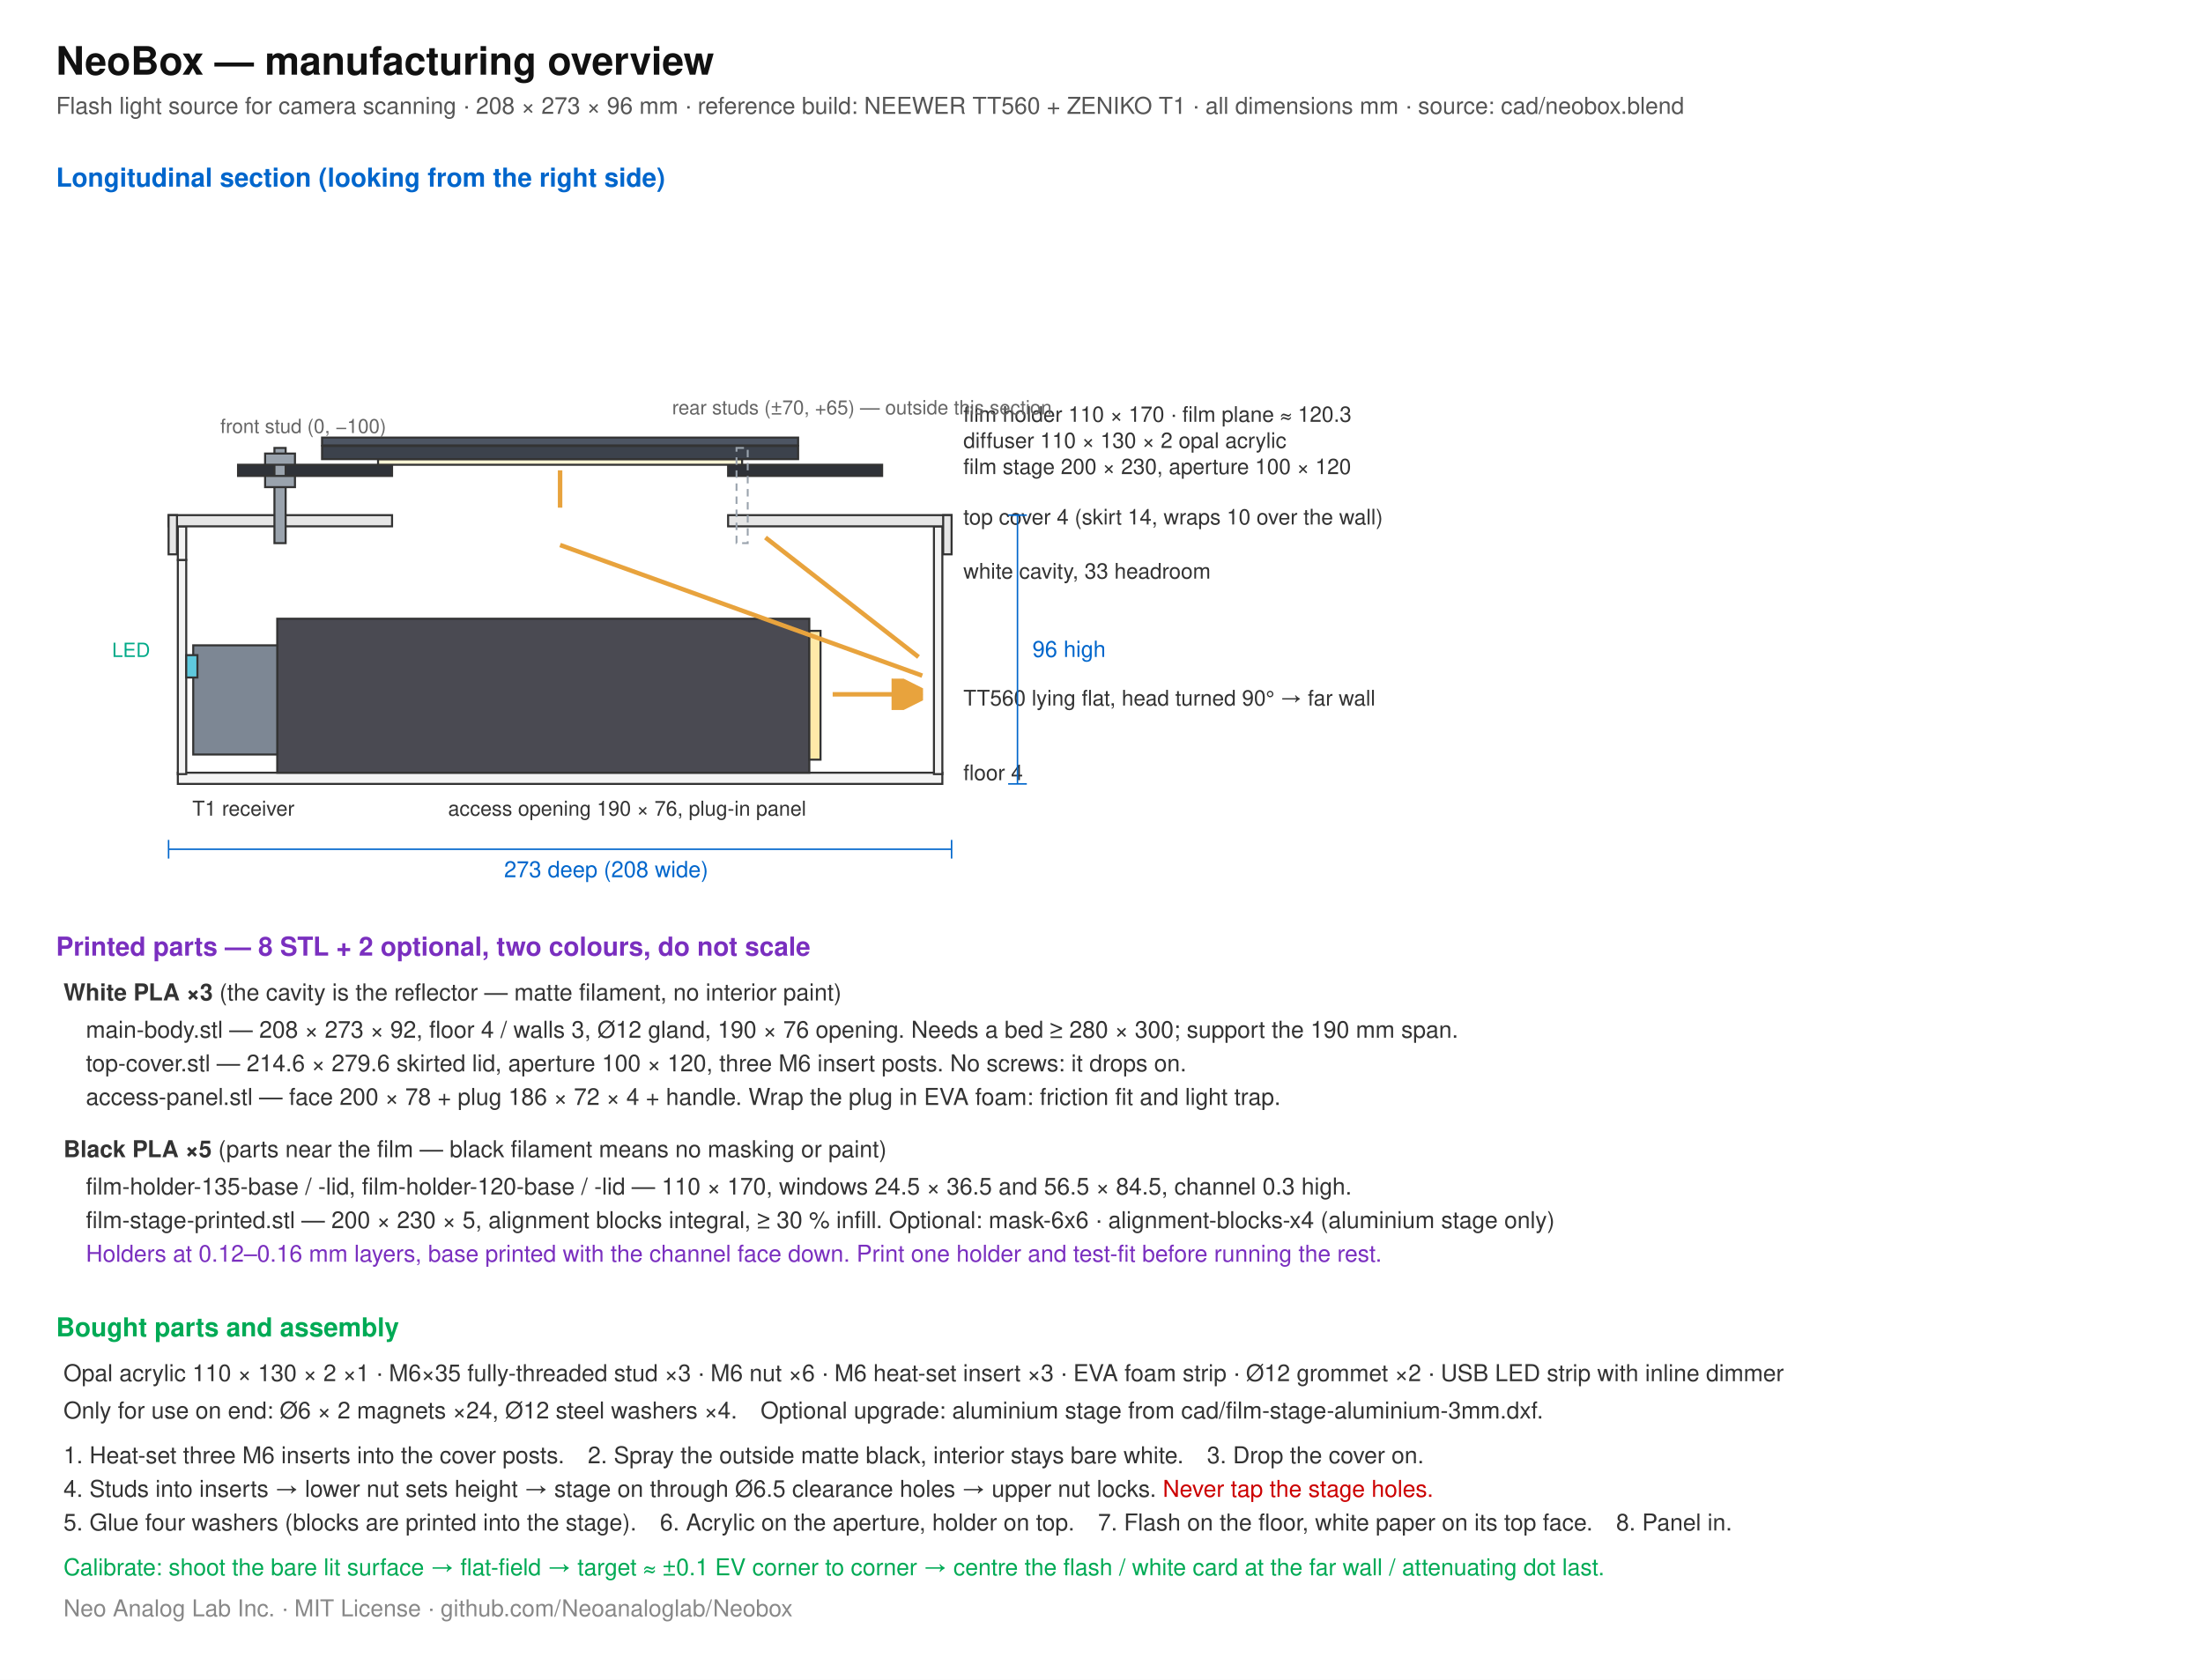
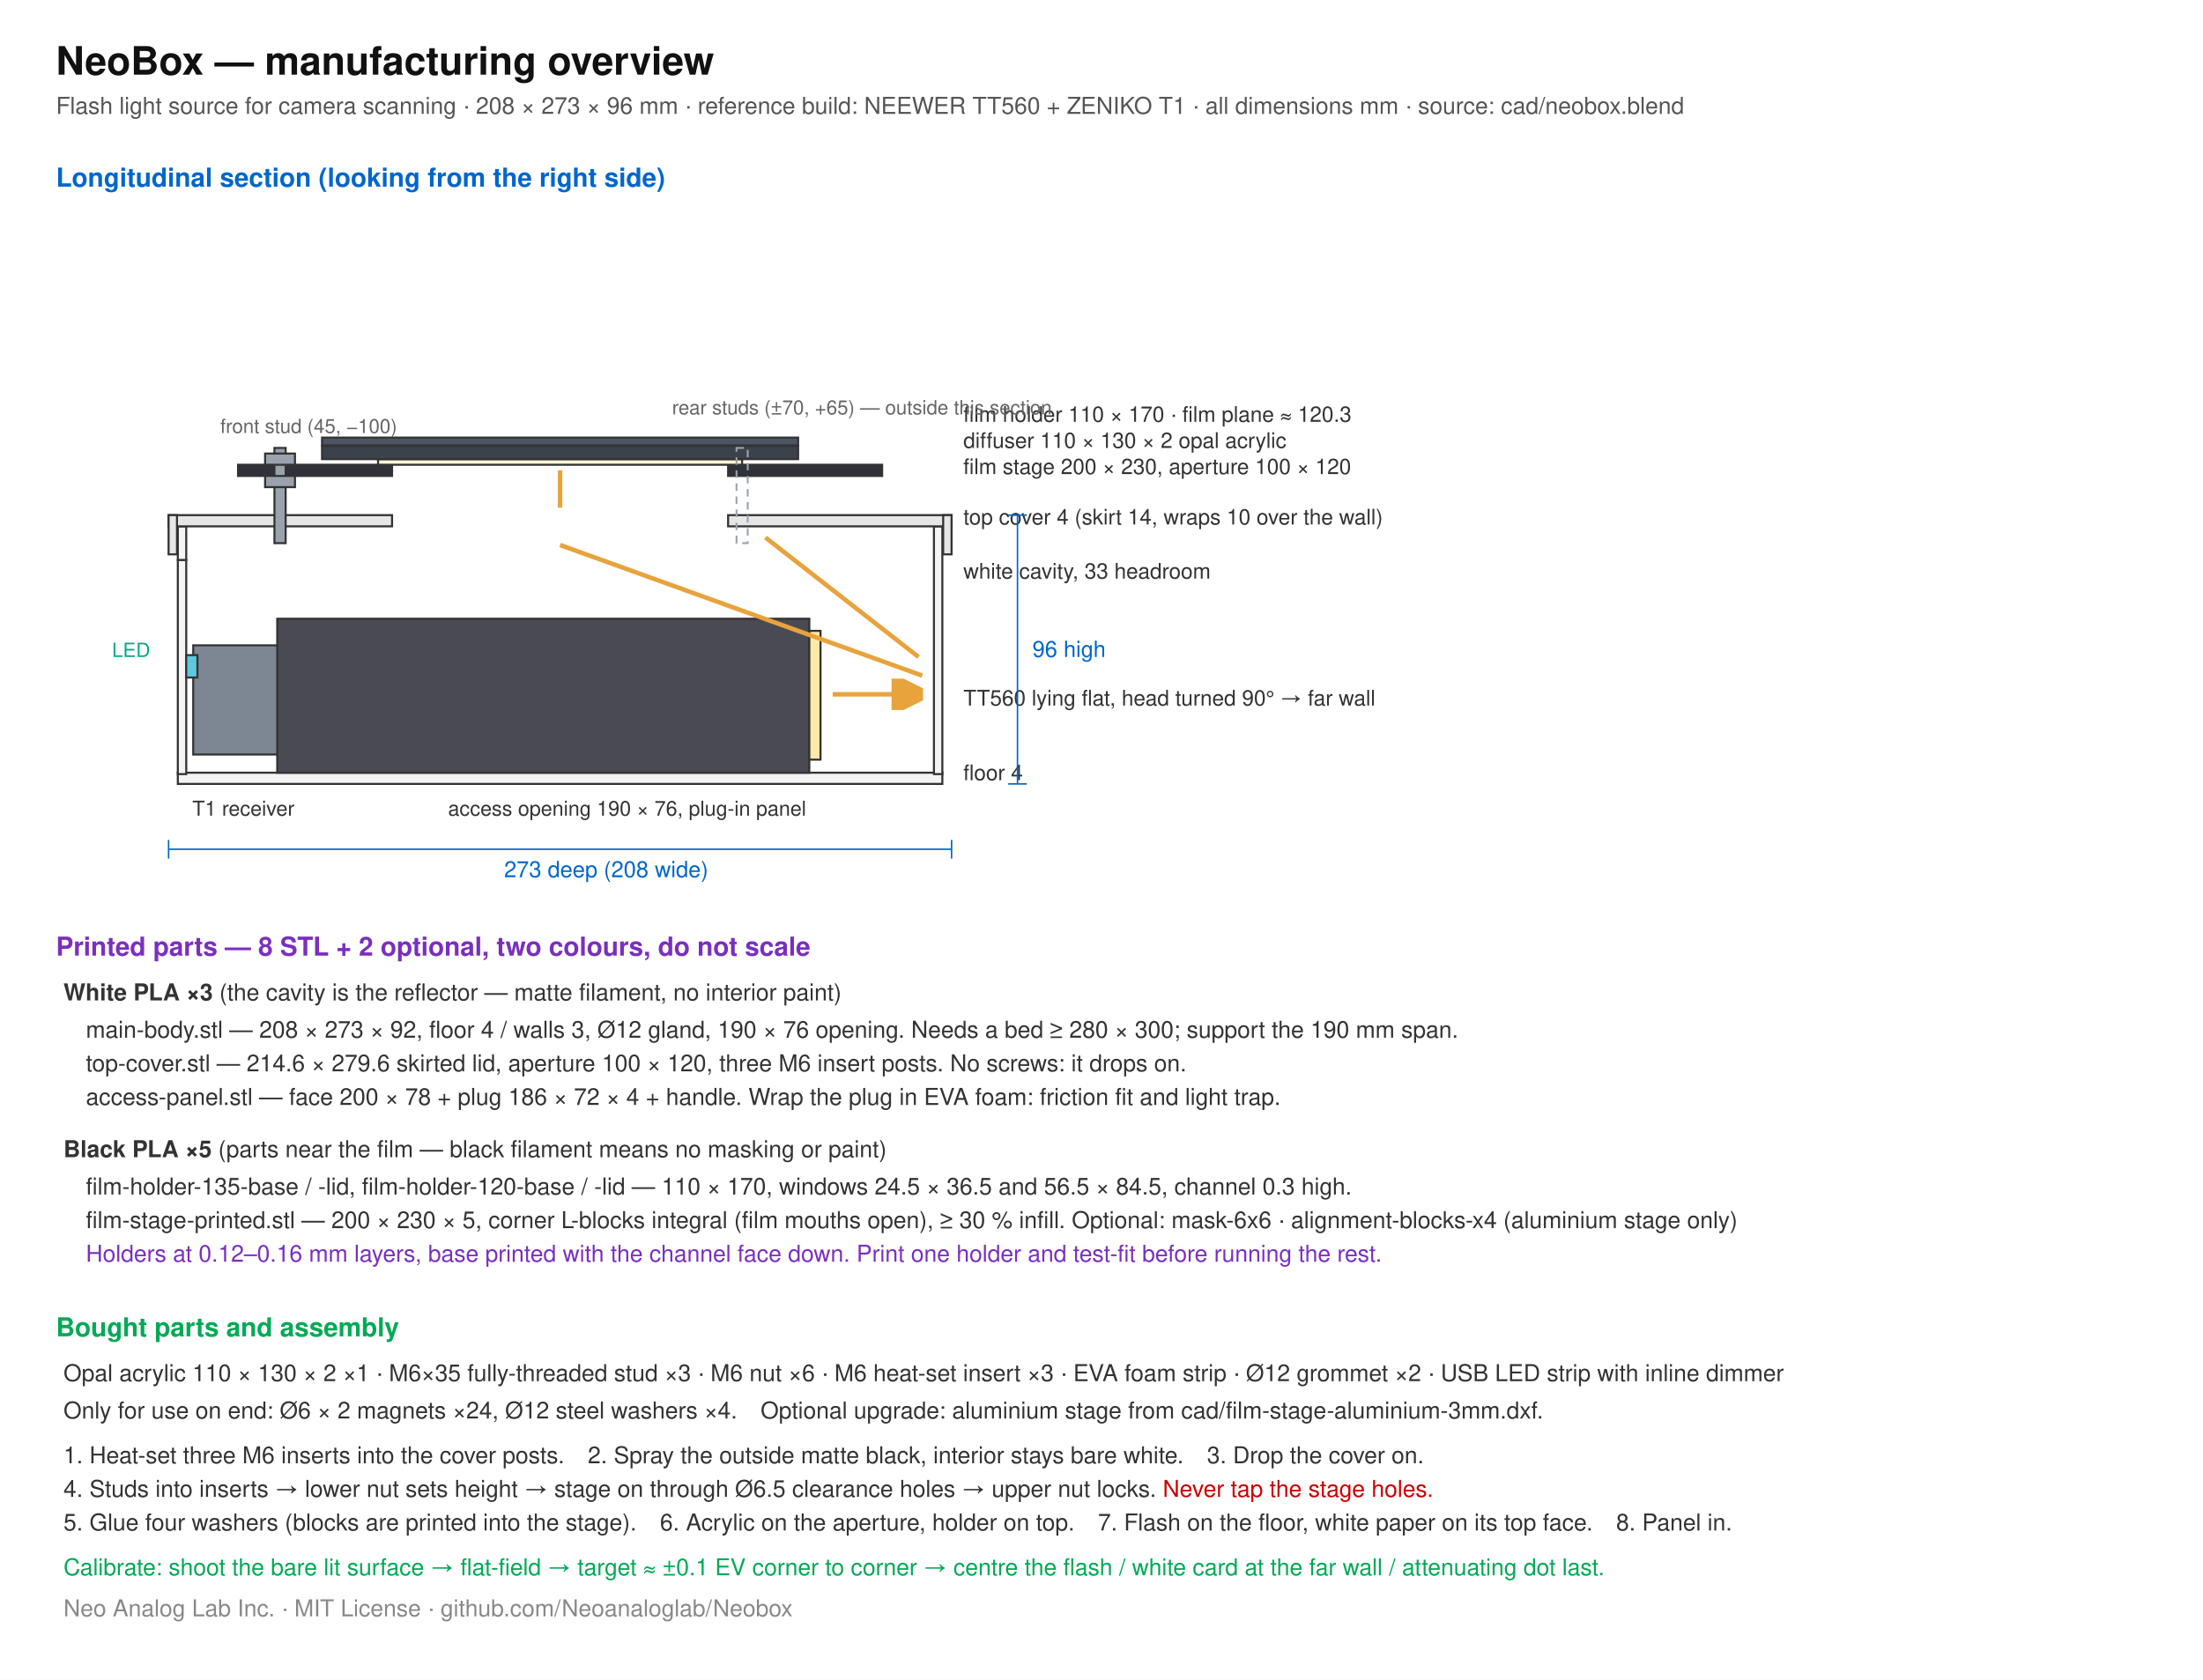
<svg xmlns="http://www.w3.org/2000/svg" width="1180" height="900" viewBox="0 0 1180 900" font-family="Helvetica, Arial, sans-serif">
  <rect width="1180" height="900" fill="#ffffff" />
  <text x="30" y="40" font-size="21" font-weight="bold" fill="#111">NeoBox — manufacturing overview</text>
  <text x="30" y="61" font-size="12.5" fill="#555">Flash light source for camera scanning · 208 × 273 × 96 mm · reference build: NEEWER TT560 + ZENIKO T1 · all dimensions mm · source: cad/neobox.blend</text>
  <text x="30" y="100" font-size="14" font-weight="bold" fill="#06c">Longitudinal section (looking from the right side)</text>
  <g stroke="#333" stroke-width="1.1">
    <rect x="95.25" y="414" width="409.5" height="6" fill="#f4f4f4" />
    <rect x="500.25" y="282" width="4.5" height="132.75" fill="#f4f4f4" />
    <rect x="95.25" y="300" width="4.5" height="114.75" fill="#f4f4f4" />
    <rect x="95.25" y="282" width="4.5" height="18" fill="#f4f4f4" />
    <rect x="90.3" y="276" width="119.7" height="6" fill="#e6e6e6" />
    <rect x="390" y="276" width="119.7" height="6" fill="#e6e6e6" />
    <rect x="90.3" y="276" width="4.5" height="21" fill="#e6e6e6" />
    <rect x="505.2" y="276" width="4.5" height="21" fill="#e6e6e6" />
    <rect x="148.5" y="331.5" width="285" height="82.5" fill="#4a4a52" />
    <rect x="433.5" y="338" width="6" height="69" fill="#ffe9a8" />
    <rect x="103.5" y="345.75" width="45" height="58.5" fill="#7d8794" />
    <rect x="99.75" y="351" width="6" height="12" fill="#5ec8dd" />
    <rect x="127.5" y="249" width="82.5" height="6" fill="#2f3238" />
    <rect x="390" y="249" width="82.5" height="6" fill="#2f3238" />
    <rect x="202.5" y="246" width="195" height="3" fill="#fff6d6" />
    <rect x="172.5" y="238.95" width="255" height="7.05" fill="#3c424c" />
    <rect x="172.5" y="234.45" width="255" height="4.2" fill="#4d5563" />
    <rect x="147" y="240" width="6" height="51" fill="#9aa3ad" />
    <rect x="142" y="255" width="16" height="6" fill="#9aa3ad" />
    <rect x="142" y="243" width="16" height="6" fill="#9aa3ad" />
  </g>
  <g stroke="#9aa3ad" stroke-width="1" stroke-dasharray="4 3" fill="none">
    <rect x="394.5" y="240" width="6" height="51" />
  </g>
  <g stroke="#e8a33d" stroke-width="2.4" fill="none" marker-end="url(#ar)">
    <defs>
      <marker id="ar" markerWidth="7" markerHeight="7" refX="6" refY="3.5" orient="auto">
        <path d="M0,0 L7,3.5 L0,7 z" fill="#e8a33d" />
      </marker>
    </defs>
    <path d="M446,372 L492,372" />
    <path d="M494,362 L300,292" />
    <path d="M492,352 L410,288" />
    <path d="M300,272 L300,252" />
  </g>
  <g font-size="11.5" fill="#333">
    <text x="516" y="418">floor 4</text>
    <text x="516" y="378">TT560 lying flat, head turned 90° → far wall</text>
    <text x="516" y="310">white cavity, 33 headroom</text>
    <text x="516" y="281">top cover 4 (skirt 14, wraps 10 over the wall)</text>
    <text x="516" y="254">film stage 200 × 230, aperture 100 × 120</text>
    <text x="516" y="240">diffuser 110 × 130 × 2 opal acrylic</text>
    <text x="516" y="226">film holder 110 × 170 · film plane ≈ 120.3</text>
    <text x="103" y="437" font-size="11">T1 receiver</text>
    <text x="240" y="437" font-size="11">access opening 190 × 76, plug-in panel</text>
    <text x="60" y="352" font-size="10.5" fill="#0a8">LED</text>
-     <text x="118" y="232" font-size="10.5" fill="#666">front stud (0, −100)</text>
+     <text x="118" y="232" font-size="10.5" fill="#666">front stud (45, −100)</text>
    <text x="360" y="222" font-size="10.5" fill="#666">rear studs (±70, +65) — outside this section</text>
  </g>
  <g stroke="#06c" stroke-width="0.8" fill="none">
    <path d="M90.3,455 L509.7,455" />
    <path d="M90.3,450 L90.3,460" />
    <path d="M509.7,450 L509.7,460" />
    <path d="M545,276 L545,420" />
    <path d="M540,276 L550,276" />
    <path d="M540,420 L550,420" />
  </g>
  <text x="270" y="470" font-size="12" fill="#06c">273 deep (208 wide)</text>
  <text x="553" y="352" font-size="12" fill="#06c">96 high</text>
  <text x="30" y="512" font-size="14" font-weight="bold" fill="#7a2fbf">Printed parts — 8 STL + 2 optional, two colours, do not scale</text>
  <g font-size="12.5" fill="#333">
    <text x="34" y="536">
      <tspan font-weight="bold">White PLA ×3</tspan> (the cavity is the reflector — matte filament, no interior paint)</text>
    <text x="46" y="556">main-body.stl — 208 × 273 × 92, floor 4 / walls 3, Ø12 gland, 190 × 76 opening. Needs a bed ≥ 280 × 300; support the 190 mm span.</text>
    <text x="46" y="574">top-cover.stl — 214.6 × 279.6 skirted lid, aperture 100 × 120, three M6 insert posts. No screws: it drops on.</text>
    <text x="46" y="592">access-panel.stl — face 200 × 78 + plug 186 × 72 × 4 + handle. Wrap the plug in EVA foam: friction fit and light trap.</text>
    <text x="34" y="620">
      <tspan font-weight="bold">Black PLA ×5</tspan> (parts near the film — black filament means no masking or paint)</text>
    <text x="46" y="640">film-holder-135-base / -lid, film-holder-120-base / -lid — 110 × 170, windows 24.5 × 36.5 and 56.5 × 84.5, channel 0.3 high.</text>
-     <text x="46" y="658">film-stage-printed.stl — 200 × 230 × 5, alignment blocks integral, ≥ 30 % infill.  Optional: mask-6x6 · alignment-blocks-x4 (aluminium stage only)</text>
+     <text x="46" y="658">film-stage-printed.stl — 200 × 230 × 5, corner L-blocks integral (film mouths open), ≥ 30 % infill.  Optional: mask-6x6 · alignment-blocks-x4 (aluminium stage only)</text>
    <text x="46" y="676" fill="#7a2fbf">Holders at 0.12–0.16 mm layers, base printed with the channel face down. Print one holder and test-fit before running the rest.</text>
  </g>
  <text x="30" y="716" font-size="14" font-weight="bold" fill="#0a5">Bought parts and assembly</text>
  <g font-size="12.5" fill="#333">
    <text x="34" y="740">Opal acrylic 110 × 130 × 2 ×1 · M6×35 fully-threaded stud ×3 · M6 nut ×6 · M6 heat-set insert ×3 · EVA foam strip · Ø12 grommet ×2 · USB LED strip with inline dimmer</text>
    <text x="34" y="760">Only for use on end: Ø6 × 2 magnets ×24, Ø12 steel washers ×4.　Optional upgrade: aluminium stage from cad/film-stage-aluminium-3mm.dxf.</text>
    <text x="34" y="784">1. Heat-set three M6 inserts into the cover posts.　2. Spray the outside matte black, interior stays bare white.　3. Drop the cover on.</text>
    <text x="34" y="802">4. Studs into inserts → lower nut sets height → stage on through Ø6.5 clearance holes → upper nut locks. <tspan fill="#c00">Never tap the stage holes.</tspan>
    </text>
    <text x="34" y="820">5. Glue four washers (blocks are printed into the stage).　6. Acrylic on the aperture, holder on top.　7. Flash on the floor, white paper on its top face.　8. Panel in.</text>
    <text x="34" y="844" fill="#0a5">Calibrate: shoot the bare lit surface → flat-field → target ≈ ±0.1 EV corner to corner → centre the flash / white card at the far wall / attenuating dot last.</text>
    <text x="34" y="866" fill="#888">Neo Analog Lab Inc. · MIT License · github.com/Neoanaloglab/Neobox</text>
  </g>
</svg>
